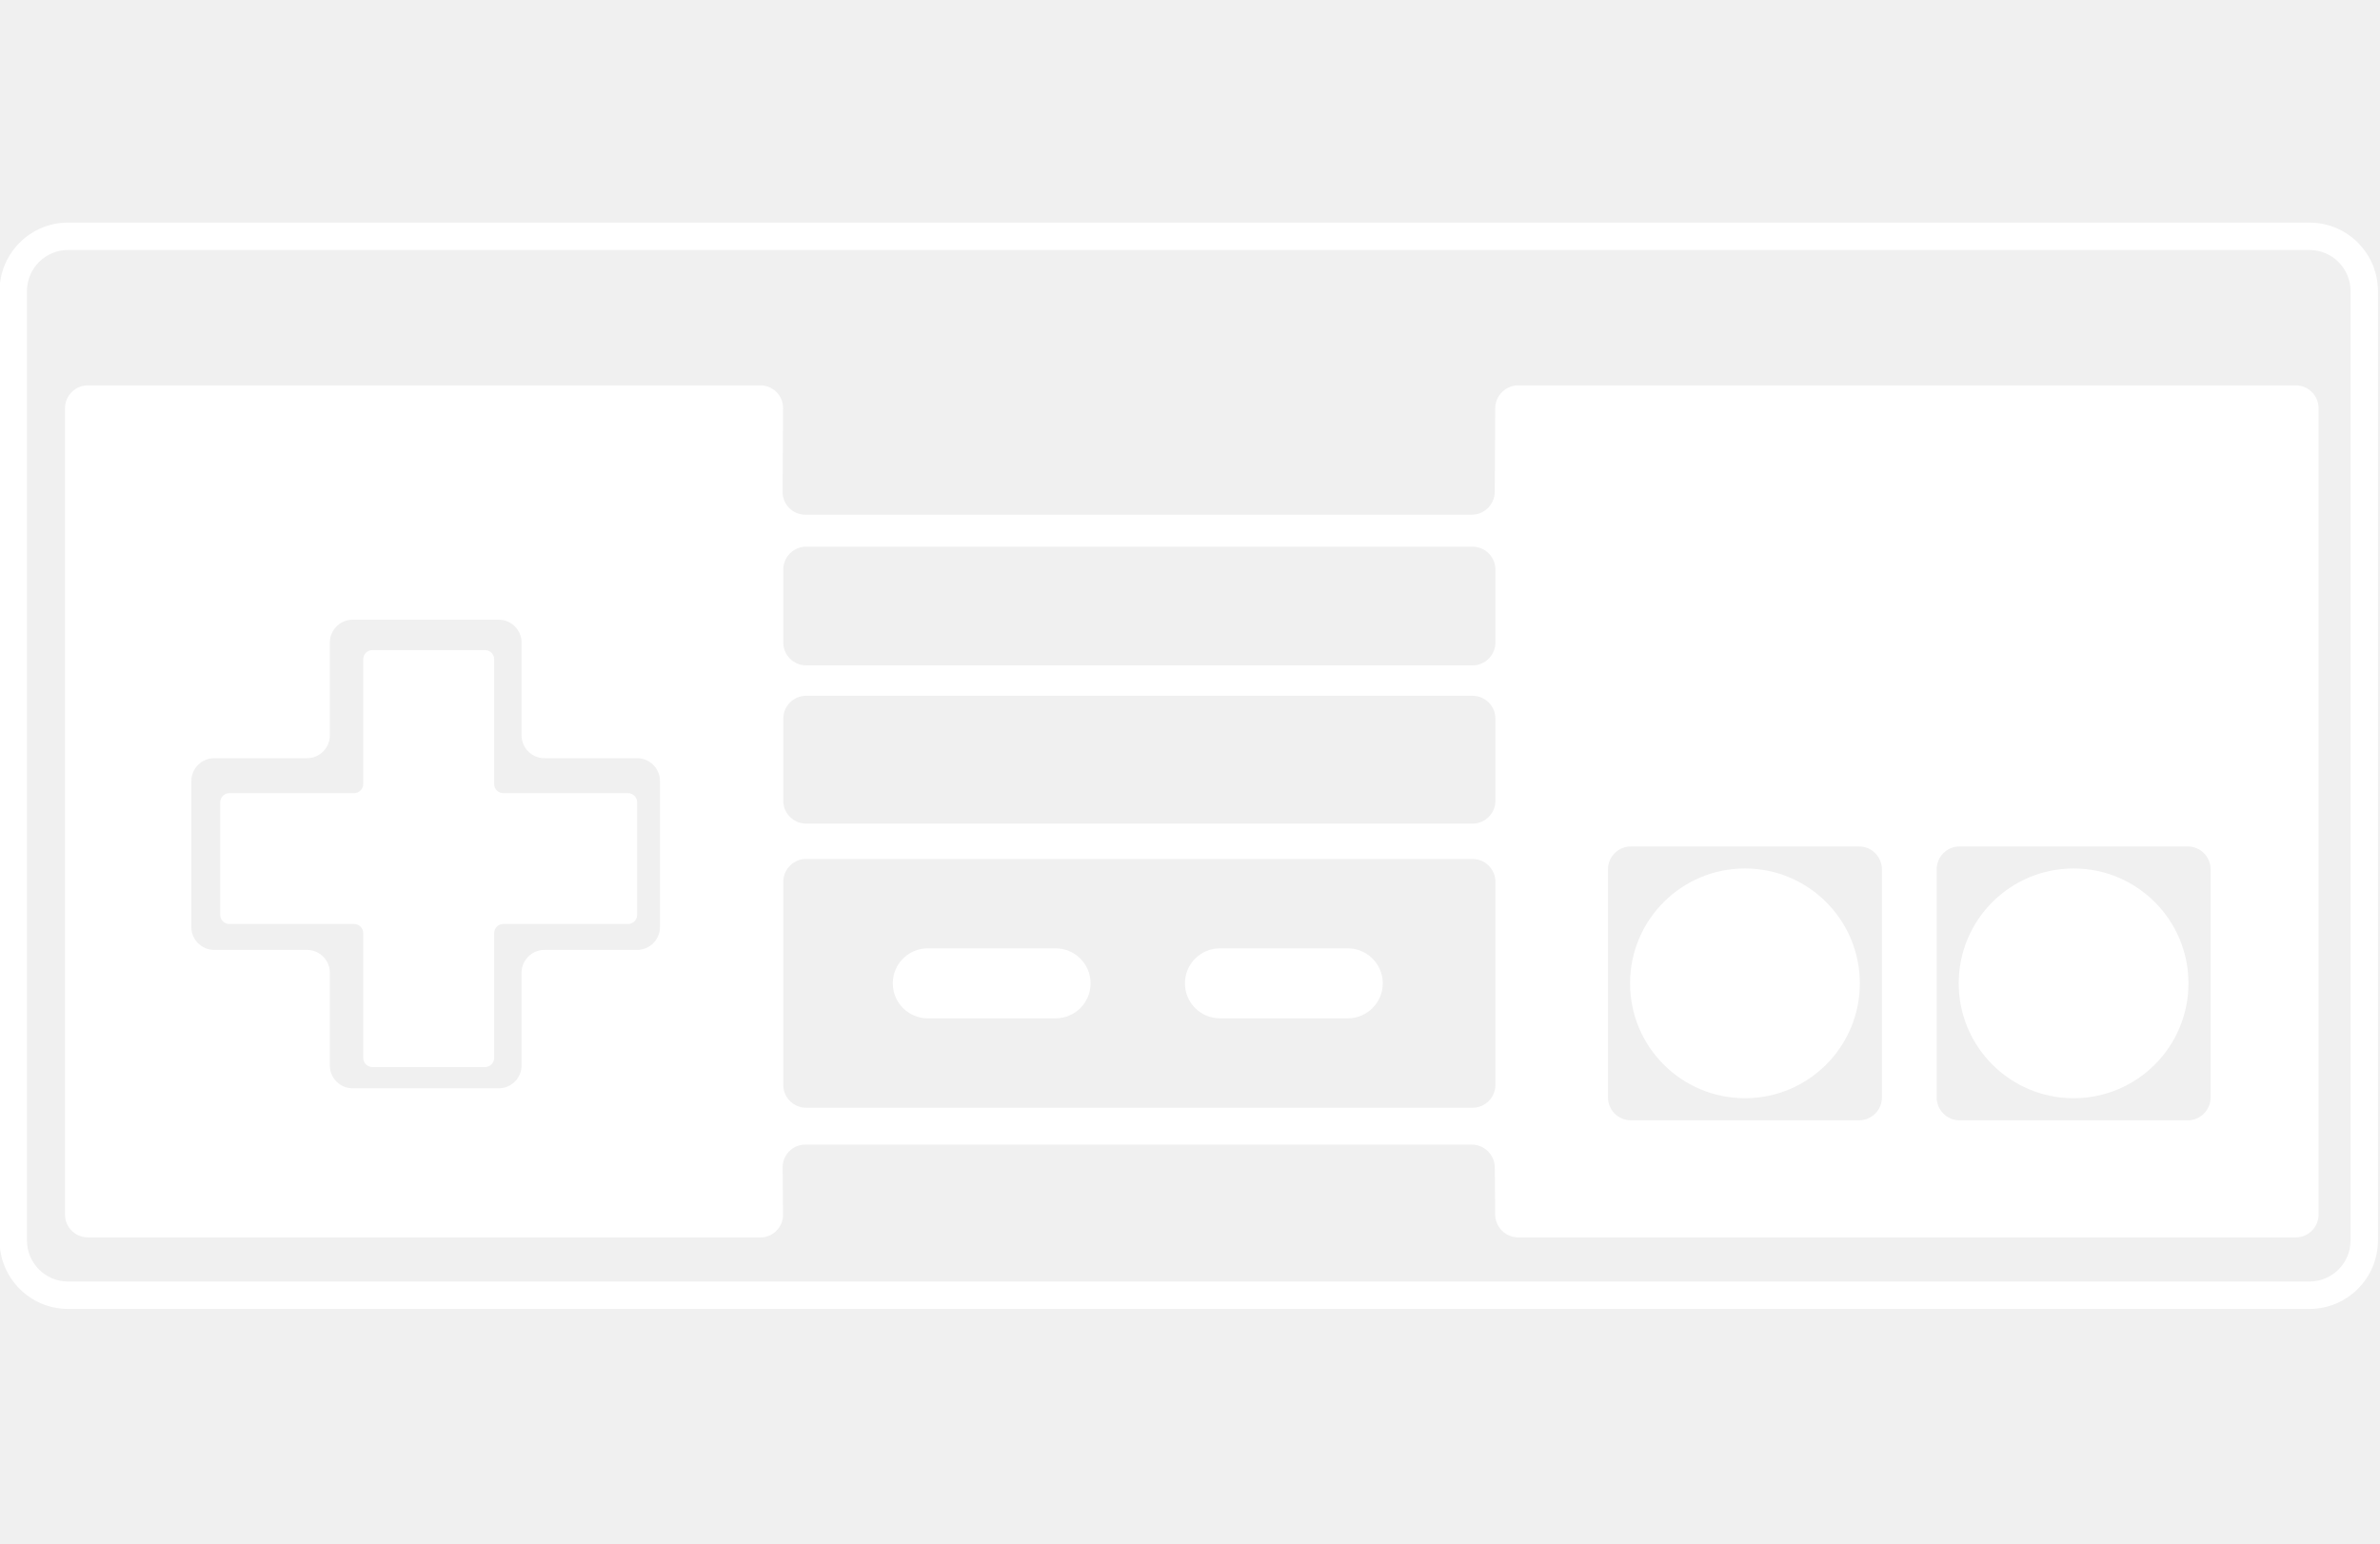
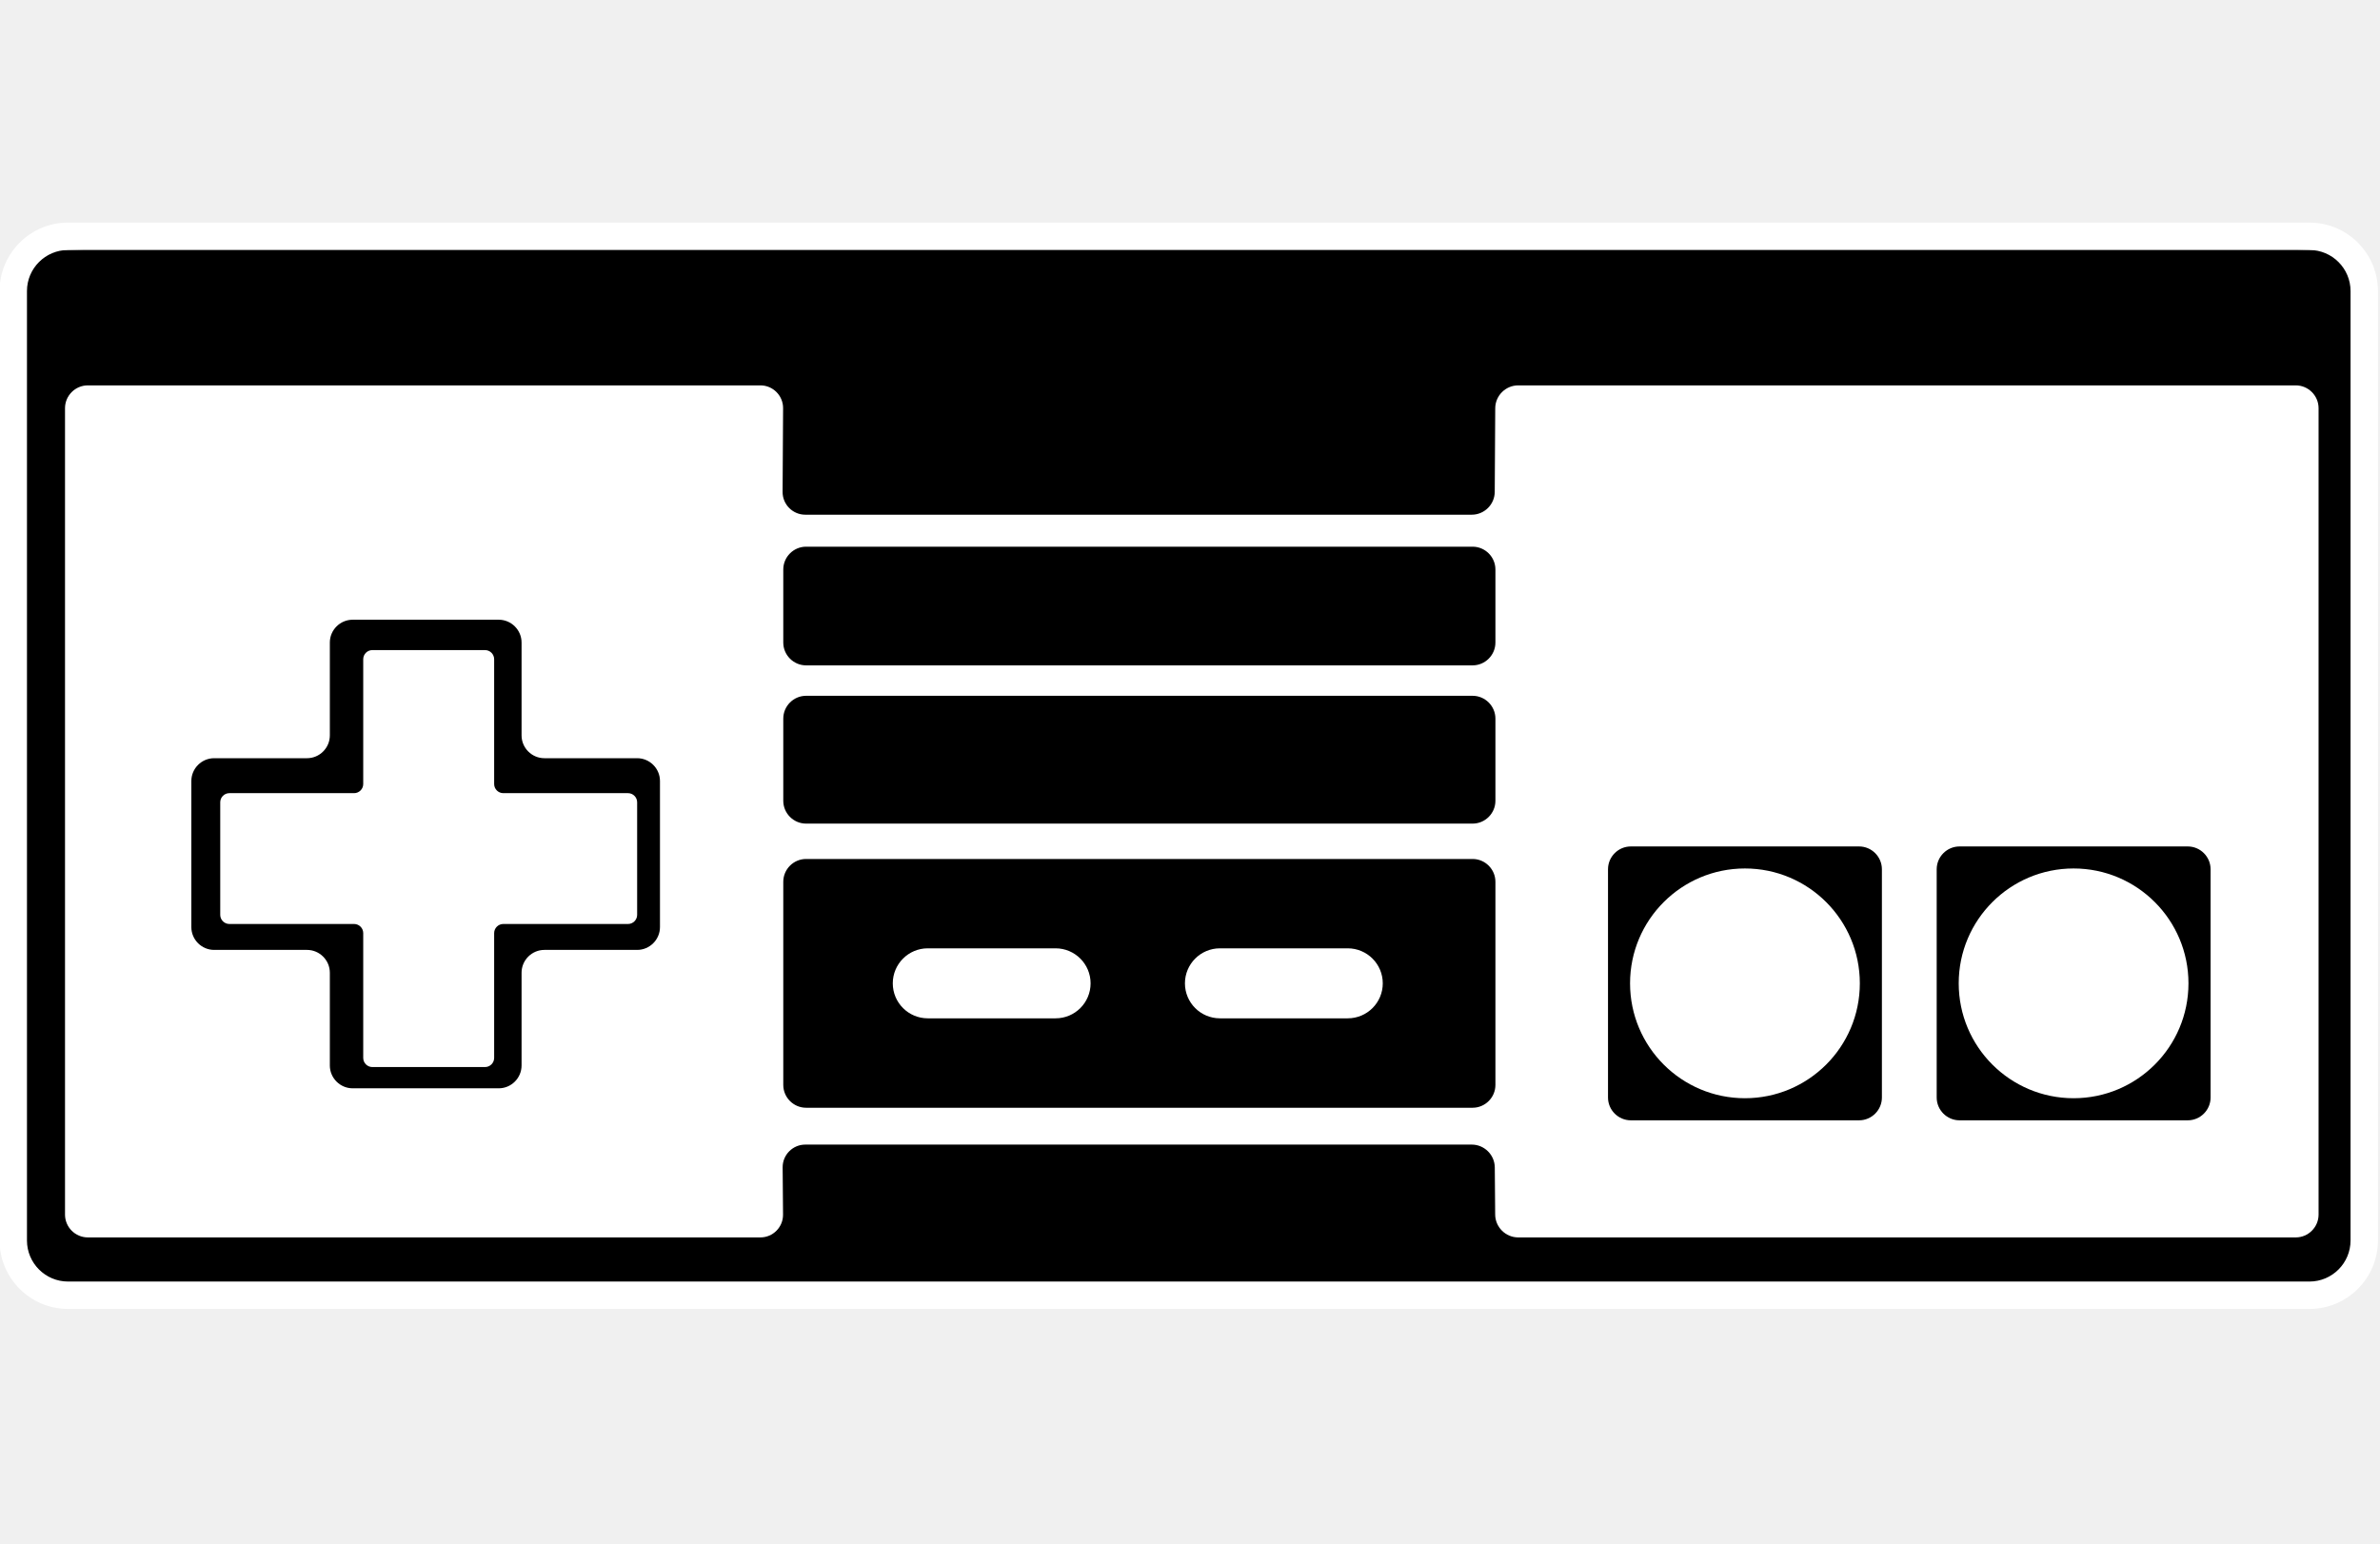
<svg xmlns="http://www.w3.org/2000/svg" width="37" height="24" version="1.1" viewBox="0 0 27.75 18" id="svg160">
  <defs id="defs68">
    <symbol id="v" overflow="visible">
      <path d="M 6.734,-0.406 C 6.379,-0.219 6.016,-0.082 5.641,0 5.266,0.094 4.875,0.141 4.469,0.141 3.25,0.141 2.281,-0.195 1.562,-0.875 0.852,-1.562 0.5,-2.488 0.5,-3.656 c 0,-1.164 0.352,-2.086 1.062,-2.766 0.719,-0.688 1.688,-1.031 2.906,-1.031 0.406,0 0.797,0.047 1.172,0.141 0.375,0.086 0.738,0.219 1.094,0.406 v 1.516 C 6.379,-5.629 6.031,-5.805 5.688,-5.922 5.352,-6.035 5,-6.094 4.625,-6.094 c -0.68,0 -1.211,0.219 -1.594,0.656 -0.387,0.43 -0.578,1.023 -0.578,1.781 0,0.762 0.191,1.359 0.578,1.797 0.383,0.43 0.914,0.641 1.594,0.641 0.375,0 0.727,-0.055 1.062,-0.172 0.344,-0.113 0.691,-0.289 1.047,-0.531 z" id="path2" />
    </symbol>
    <symbol id="b" overflow="visible">
      <path d="M 4.922,-4 C 4.766,-4.07 4.609,-4.125 4.453,-4.156 4.305,-4.188 4.16,-4.203 4.016,-4.203 c -0.461,0 -0.812,0.148 -1.062,0.438 -0.242,0.281 -0.359,0.695 -0.359,1.234 v 2.531 h -1.75 v -5.5 h 1.75 v 0.906 c 0.227,-0.352 0.488,-0.613 0.781,-0.781 0.289,-0.164 0.645,-0.25 1.062,-0.25 0.051,0 0.109,0.008 0.172,0.016 0.07,0 0.176,0.008 0.312,0.016 z" id="path5" />
    </symbol>
    <symbol id="a" overflow="visible">
      <path d="m 6.328,-2.766 v 0.5 H 2.219 c 0.039,0.418 0.188,0.73 0.438,0.938 0.258,0.199 0.617,0.297 1.078,0.297 0.375,0 0.754,-0.051 1.141,-0.156 0.383,-0.113 0.781,-0.281 1.188,-0.5 v 1.359 c -0.406,0.156 -0.82,0.273 -1.234,0.344 -0.418,0.082 -0.836,0.125 -1.25,0.125 -1,0 -1.777,-0.25 -2.328,-0.75 -0.543,-0.508 -0.812,-1.223 -0.812,-2.141 0,-0.895 0.27,-1.598 0.812,-2.109 0.539,-0.508 1.285,-0.766 2.234,-0.766 0.852,0 1.539,0.262 2.062,0.781 0.52,0.523 0.781,1.215 0.781,2.078 z M 4.516,-3.344 c 0,-0.332 -0.102,-0.598 -0.297,-0.797 -0.188,-0.207 -0.438,-0.312 -0.75,-0.312 -0.344,0 -0.621,0.094 -0.828,0.281 -0.211,0.188 -0.344,0.465 -0.406,0.828 z" id="path8" />
    </symbol>
    <symbol id="d" overflow="visible">
      <path d="m 3.312,-2.469 c -0.375,0 -0.656,0.062 -0.844,0.188 -0.18,0.125 -0.266,0.309 -0.266,0.547 0,0.219 0.07,0.391 0.219,0.516 0.156,0.125 0.363,0.188 0.625,0.188 0.332,0 0.609,-0.113 0.828,-0.344 0.227,-0.238 0.344,-0.535 0.344,-0.891 V -2.469 Z M 5.984,-3.141 V -8e-5 H 4.219 v -0.812 C 3.977,-0.477 3.711,-0.234 3.422,-0.078 3.129,0.066 2.77,0.141 2.344,0.141 c -0.562,0 -1.023,-0.164 -1.375,-0.5 -0.355,-0.332 -0.531,-0.758 -0.531,-1.281 0,-0.645 0.219,-1.117 0.656,-1.422 0.445,-0.301 1.145,-0.453 2.094,-0.453 h 1.031 v -0.141 c 0,-0.281 -0.109,-0.484 -0.328,-0.609 -0.219,-0.125 -0.562,-0.188 -1.031,-0.188 -0.375,0 -0.727,0.039 -1.047,0.109 -0.324,0.074 -0.625,0.184 -0.906,0.328 v -1.328 c 0.383,-0.094 0.766,-0.16 1.141,-0.203 0.375,-0.051 0.754,-0.078 1.141,-0.078 0.988,0 1.703,0.199 2.141,0.594 0.438,0.387 0.656,1.016 0.656,1.891 z" id="path11" />
    </symbol>
    <symbol id="c" overflow="visible">
      <path d="M 2.766,-7.047 V -5.5 h 1.812 v 1.266 H 2.766 v 2.328 c 0,0.25 0.047,0.422 0.141,0.516 0.102,0.094 0.305,0.141 0.609,0.141 h 0.906 v 1.25 h -1.516 c -0.688,0 -1.18,-0.145 -1.469,-0.438 -0.293,-0.289 -0.438,-0.781 -0.438,-1.469 v -2.328 h -0.875 v -1.266 h 0.875 v -1.547 z" id="path14" />
    </symbol>
    <symbol id="g" overflow="visible">
      <path d="M 4.578,-4.688 V -7.641 H 6.344 V 0 H 4.578 v -0.797 c -0.242,0.324 -0.508,0.562 -0.797,0.719 -0.293,0.145 -0.633,0.219 -1.016,0.219 -0.68,0 -1.234,-0.266 -1.672,-0.797 -0.43,-0.539 -0.641,-1.238 -0.641,-2.094 0,-0.844 0.211,-1.531 0.641,-2.062 0.438,-0.539 0.992,-0.812 1.672,-0.812 0.383,0 0.723,0.078 1.016,0.234 0.289,0.148 0.555,0.383 0.797,0.703 z m -1.156,3.547 c 0.375,0 0.66,-0.133 0.859,-0.406 0.195,-0.27 0.297,-0.672 0.297,-1.203 0,-0.52 -0.102,-0.914 -0.297,-1.188 C 4.082,-4.207 3.797,-4.344 3.422,-4.344 c -0.375,0 -0.664,0.137 -0.859,0.406 -0.199,0.273 -0.297,0.668 -0.297,1.188 0,0.531 0.098,0.934 0.297,1.203 0.195,0.273 0.484,0.406 0.859,0.406 z" id="path17" />
    </symbol>
    <symbol id="j" overflow="visible">
      <path d="m 3.766,-1.141 c 0.375,0 0.66,-0.133 0.859,-0.406 0.195,-0.27 0.297,-0.672 0.297,-1.203 0,-0.52 -0.102,-0.914 -0.297,-1.188 C 4.426,-4.207 4.141,-4.344 3.766,-4.344 c -0.375,0 -0.668,0.141 -0.875,0.422 -0.199,0.273 -0.297,0.664 -0.297,1.172 0,0.523 0.098,0.922 0.297,1.203 0.207,0.273 0.5,0.406 0.875,0.406 z M 2.594,-4.688 c 0.25,-0.32 0.52,-0.555 0.812,-0.703 0.289,-0.156 0.629,-0.234 1.016,-0.234 0.676,0 1.227,0.273 1.656,0.812 0.438,0.531 0.656,1.219 0.656,2.062 0,0.855 -0.219,1.555 -0.656,2.094 C 5.648,-0.125 5.098,0.141 4.422,0.141 4.035,0.141 3.695,0.066 3.406,-0.078 3.113,-0.234 2.844,-0.473 2.594,-0.797 V 6e-5 h -1.75 v -7.641 h 1.75 z" id="path20" />
    </symbol>
    <symbol id="f" overflow="visible">
      <path d="m 0.125,-5.5 h 1.75 L 3.359,-1.766 4.609,-5.5 H 6.375 L 4.062,0.516 C 3.82,1.129 3.547,1.555 3.234,1.797 2.93,2.047 2.523,2.172 2.016,2.172 H 1 V 1.016 h 0.562 C 1.852,1.016 2.066,0.969 2.203,0.875 2.336,0.781 2.441,0.609 2.516,0.359 L 2.578,0.219 Z" id="path23" />
    </symbol>
    <symbol id="i" overflow="visible">
      <path d="m 3.609,-4.078 c 0.395,0 0.676,-0.07 0.844,-0.219 0.176,-0.145 0.266,-0.391 0.266,-0.734 0,-0.332 -0.09,-0.566 -0.266,-0.703 C 4.285,-5.879 4.004,-5.953 3.609,-5.953 H 2.813 v 1.875 z M 2.813,-2.766 V 0 h -1.891 v -7.328 h 2.891 c 0.957,0 1.66,0.164 2.109,0.484 0.457,0.324 0.688,0.84 0.688,1.547 0,0.48 -0.121,0.875 -0.359,1.188 -0.23,0.312 -0.586,0.543 -1.062,0.688 0.258,0.062 0.492,0.199 0.703,0.406 0.207,0.199 0.414,0.512 0.625,0.938 L 7.531,3e-5 h -2 l -0.906,-1.812 c -0.18,-0.375 -0.359,-0.625 -0.547,-0.75 C 3.898,-2.695 3.656,-2.766 3.344,-2.766 Z" id="path26" />
    </symbol>
    <symbol id="h" overflow="visible">
      <path d="M 6.375,-3.344 V 0 H 4.594 v -2.562 c 0,-0.469 -0.012,-0.789 -0.031,-0.969 C 4.539,-3.719 4.504,-3.852 4.453,-3.938 4.391,-4.051 4.297,-4.141 4.172,-4.203 4.055,-4.266 3.926,-4.297 3.781,-4.297 c -0.367,0 -0.656,0.141 -0.875,0.422 -0.211,0.281 -0.312,0.672 -0.312,1.172 V 1e-5 h -1.75 v -5.5 h 1.75 v 0.812 c 0.27,-0.32 0.551,-0.555 0.844,-0.703 0.301,-0.156 0.633,-0.234 1,-0.234 0.625,0 1.102,0.199 1.438,0.594 0.332,0.387 0.5,0.949 0.5,1.688 z" id="path29" />
    </symbol>
    <symbol id="u" overflow="visible">
      <path d="m 2.812,-5.891 v 4.469 h 0.672 c 0.77,0 1.359,-0.191 1.766,-0.578 0.414,-0.383 0.625,-0.941 0.625,-1.672 0,-0.727 -0.203,-1.281 -0.609,-1.656 -0.406,-0.375 -1,-0.562 -1.781,-0.562 z M 0.922,-7.328 h 1.984 c 1.113,0 1.941,0.086 2.484,0.25 0.551,0.156 1.02,0.422 1.406,0.797 0.344,0.336 0.598,0.719 0.766,1.156 0.164,0.43 0.25,0.914 0.25,1.453 0,0.555 -0.086,1.047 -0.25,1.484 C 7.395,-1.758 7.141,-1.379 6.797,-1.047 6.398,-0.66 5.926,-0.391 5.375,-0.234 4.832,-0.078 4.008,-4e-5 2.906,-4e-5 H 0.922 Z" id="path32" />
    </symbol>
    <symbol id="t" overflow="visible">
      <path d="m 0.844,-5.5 h 1.75 V 0 h -1.75 z m 0,-2.141 h 1.75 v 1.438 h -1.75 z" id="path35" />
    </symbol>
    <symbol id="s" overflow="visible">
      <path d="m 5.141,-5.328 v 1.344 c -0.375,-0.156 -0.742,-0.27 -1.094,-0.344 -0.355,-0.082 -0.684,-0.125 -0.984,-0.125 -0.336,0 -0.586,0.043 -0.75,0.125 -0.168,0.086 -0.25,0.211 -0.25,0.375 0,0.148 0.062,0.258 0.188,0.328 0.125,0.074 0.344,0.133 0.656,0.172 l 0.312,0.031 c 0.906,0.117 1.508,0.309 1.812,0.578 0.312,0.262 0.469,0.668 0.469,1.219 0,0.594 -0.219,1.039 -0.656,1.328 -0.43,0.293 -1.07,0.438 -1.922,0.438 -0.367,0 -0.742,-0.031 -1.125,-0.094 -0.387,-0.051 -0.781,-0.133 -1.188,-0.25 v -1.328 c 0.344,0.168 0.695,0.293 1.062,0.375 0.375,0.086 0.75,0.125 1.125,0.125 0.344,0 0.602,-0.047 0.781,-0.141 0.176,-0.094 0.266,-0.234 0.266,-0.422 0,-0.156 -0.062,-0.27 -0.188,-0.344 C 3.539,-2.019 3.301,-2.082 2.937,-2.125 L 2.641,-2.156 c -0.781,-0.102 -1.336,-0.285 -1.656,-0.547 -0.312,-0.258 -0.469,-0.66 -0.469,-1.203 0,-0.582 0.195,-1.016 0.594,-1.297 0.406,-0.281 1.02,-0.422 1.844,-0.422 0.32,0 0.66,0.027 1.016,0.078 0.363,0.043 0.754,0.117 1.172,0.219 z" id="path38" />
    </symbol>
    <symbol id="r" overflow="visible">
      <path d="m 4.453,-7.641 v 1.156 H 3.484 c -0.25,0 -0.422,0.047 -0.516,0.141 -0.094,0.094 -0.141,0.25 -0.141,0.469 v 0.375 h 1.5 v 1.266 h -1.5 V -3e-5 h -1.766 v -4.234 h -0.875 v -1.266 h 0.875 v -0.375 c 0,-0.602 0.164,-1.047 0.5,-1.328 0.332,-0.289 0.848,-0.438 1.547,-0.438 z" id="path41" />
    </symbol>
    <symbol id="e" overflow="visible">
      <path d="m 3.453,-4.375 c -0.387,0 -0.684,0.141 -0.891,0.422 -0.199,0.281 -0.297,0.684 -0.297,1.203 0,0.531 0.098,0.938 0.297,1.219 0.207,0.281 0.504,0.422 0.891,0.422 0.383,0 0.676,-0.141 0.875,-0.422 0.207,-0.281 0.312,-0.688 0.312,-1.219 0,-0.52 -0.105,-0.922 -0.312,-1.203 C 4.129,-4.234 3.836,-4.375 3.453,-4.375 Z m 0,-1.25 c 0.945,0 1.688,0.258 2.219,0.766 0.531,0.512 0.797,1.215 0.797,2.109 0,0.906 -0.266,1.617 -0.797,2.125 -0.531,0.512 -1.273,0.766 -2.219,0.766 -0.949,0 -1.688,-0.254 -2.219,-0.766 -0.531,-0.508 -0.797,-1.219 -0.797,-2.125 0,-0.895 0.266,-1.598 0.797,-2.109 C 1.766,-5.367 2.504,-5.625 3.453,-5.625 Z" id="path44" />
    </symbol>
    <symbol id="q" overflow="visible">
      <path d="m 5.938,-4.578 c 0.219,-0.344 0.477,-0.602 0.781,-0.781 0.312,-0.176 0.648,-0.266 1.016,-0.266 0.633,0 1.113,0.199 1.438,0.594 0.332,0.387 0.5,0.949 0.5,1.688 V 8e-5 h -1.766 v -2.859 -0.125 c 0.008,-0.051 0.016,-0.117 0.016,-0.203 0,-0.395 -0.059,-0.676 -0.172,-0.844 -0.117,-0.176 -0.305,-0.266 -0.562,-0.266 -0.336,0 -0.594,0.137 -0.781,0.406 -0.18,0.273 -0.266,0.668 -0.266,1.188 V 4e-5 h -1.766 v -2.859 c 0,-0.613 -0.055,-1.004 -0.156,-1.172 -0.105,-0.176 -0.293,-0.266 -0.562,-0.266 -0.336,0 -0.594,0.141 -0.781,0.422 -0.188,0.273 -0.281,0.664 -0.281,1.172 V 0 h -1.766 v -5.5 h 1.766 v 0.812 c 0.219,-0.312 0.469,-0.547 0.75,-0.703 0.281,-0.156 0.586,-0.234 0.922,-0.234 0.383,0 0.719,0.094 1,0.281 0.289,0.18 0.516,0.434 0.672,0.766 z" id="path47" />
    </symbol>
    <symbol id="p" overflow="visible">
      <path d="M 6.375,-3.344 V 0 H 4.594 v -2.547 c 0,-0.477 -0.012,-0.805 -0.031,-0.984 C 4.539,-3.719 4.504,-3.852 4.453,-3.938 4.391,-4.051 4.297,-4.141 4.172,-4.203 4.055,-4.266 3.926,-4.297 3.781,-4.297 c -0.367,0 -0.656,0.141 -0.875,0.422 -0.211,0.281 -0.312,0.672 -0.312,1.172 V -2e-5 h -1.75 v -7.641 h 1.75 v 2.953 c 0.27,-0.32 0.551,-0.555 0.844,-0.703 0.301,-0.156 0.633,-0.234 1,-0.234 0.625,0 1.102,0.199 1.438,0.594 0.332,0.387 0.5,0.949 0.5,1.688 z" id="path50" />
    </symbol>
    <symbol id="o" overflow="visible">
      <path d="m 0.922,-7.328 h 2.109 l 2.672,5.031 v -5.031 h 1.781 V 0 H 5.375 L 2.719,-5.031 V 0 h -1.797 z" id="path53" />
    </symbol>
    <symbol id="n" overflow="visible">
      <path d="M 0.781,-2.141 V -5.5 h 1.766 v 0.562 1.109 0.906 c 0,0.438 0.008,0.758 0.031,0.953 0.02,0.199 0.055,0.34 0.109,0.422 0.07,0.117 0.164,0.203 0.281,0.266 0.125,0.062 0.258,0.094 0.406,0.094 0.363,0 0.648,-0.141 0.859,-0.422 0.207,-0.281 0.312,-0.672 0.312,-1.172 v -2.719 h 1.766 v 5.5 h -1.766 v -0.797 c -0.262,0.324 -0.543,0.562 -0.844,0.719 -0.293,0.145 -0.617,0.219 -0.969,0.219 -0.637,0 -1.121,-0.191 -1.453,-0.578 -0.336,-0.395 -0.5,-0.961 -0.5,-1.703 z" id="path56" />
    </symbol>
    <symbol id="m" overflow="visible">
      <path d="m 0.922,-7.328 h 3.141 c 0.926,0 1.641,0.211 2.141,0.625 0.5,0.418 0.75,1.008 0.75,1.766 0,0.773 -0.25,1.367 -0.75,1.781 -0.5,0.406 -1.215,0.609 -2.141,0.609 h -1.25 V -2e-5 h -1.891 z m 1.891,1.375 v 2.047 h 1.047 c 0.363,0 0.645,-0.086 0.844,-0.266 0.195,-0.176 0.297,-0.43 0.297,-0.766 0,-0.32 -0.102,-0.57 -0.297,-0.75 C 4.504,-5.863 4.223,-5.953 3.859,-5.953 Z" id="path59" />
    </symbol>
    <symbol id="l" overflow="visible">
      <path d="m 0.844,-5.5 h 1.75 v 5.406 c 0,0.727 -0.18,1.285 -0.531,1.672 C 1.719,1.973 1.207,2.172 0.531,2.172 h -0.859 v -1.156 h 0.297 c 0.332,0 0.562,-0.078 0.688,-0.234 0.125,-0.148 0.188,-0.438 0.188,-0.875 z m 0,-2.141 h 1.75 v 1.438 h -1.75 z" id="path62" />
    </symbol>
    <symbol id="k" overflow="visible">
      <path d="m 5.281,-5.328 v 1.438 C 5.039,-4.055 4.801,-4.176 4.562,-4.25 c -0.242,-0.082 -0.492,-0.125 -0.75,-0.125 -0.492,0 -0.871,0.148 -1.141,0.438 -0.273,0.281 -0.406,0.68 -0.406,1.188 0,0.523 0.133,0.93 0.406,1.219 0.27,0.281 0.648,0.422 1.141,0.422 0.281,0 0.539,-0.039 0.781,-0.125 0.25,-0.082 0.477,-0.203 0.688,-0.359 v 1.438 C 5.008,-0.062 4.727,0.008 4.437,0.063 4.156,0.113 3.875,0.141 3.594,0.141 c -0.992,0 -1.766,-0.254 -2.328,-0.766 -0.555,-0.508 -0.828,-1.219 -0.828,-2.125 0,-0.895 0.273,-1.598 0.828,-2.109 0.562,-0.508 1.336,-0.766 2.328,-0.766 0.289,0 0.57,0.027 0.844,0.078 0.281,0.055 0.562,0.125 0.844,0.219 z" id="path65" />
    </symbol>
  </defs>
+   <rect style="fill:#000000;stroke-width:0.75" id="rect213" width="27.263" height="12.197" x="0.249" y="2.868" rx="5.313" ry="0.08" />
  <g id="g158" transform="matrix(0.05293993,0,0,0.05293993,-4.668496,-6.026489)" style="fill:#ffffff">
    <path d="M 596.83,402.15 H 103.17 c -8.316,0 -15.082,-6.766 -15.082,-15.082 v -209.12 c 0,-8.316 6.766,-15.082 15.082,-15.082 h 493.66 c 8.316,0 15.082,6.766 15.082,15.082 v 209.12 c 0,8.316 -6.766,15.082 -15.082,15.082 z M 103.17,168.9 c -4.988,0 -9.047,4.059 -9.047,9.047 v 209.12 c 0,4.988 4.059,9.047 9.047,9.047 h 493.66 c 4.988,0 9.047,-4.059 9.047,-9.047 v -209.12 c 0,-4.988 -4.059,-9.047 -9.047,-9.047 z" id="path70" style="fill:#ffffff" />
    <path d="m 226.5,288.54 c 1.105,0 2.012,0.906 2.012,2.012 v 24.793 c 0,1.105 -0.906,2.012 -2.012,2.012 h -27.469 c -1.105,0 -2.012,0.906 -2.012,2.012 v 27.488 c 0,1.105 -0.906,2.012 -2.012,2.012 h -24.812 c -1.105,0 -2.012,-0.906 -2.012,-2.012 v -27.488 c 0,-1.105 -0.906,-2.012 -2.012,-2.012 h -27.469 c -1.105,0 -2.012,-0.906 -2.012,-2.012 v -24.793 c 0,-1.105 0.906,-2.012 2.012,-2.012 h 27.469 c 1.105,0 2.012,-0.906 2.012,-2.012 v -27.488 c 0,-1.105 0.906,-2.012 2.012,-2.012 h 24.812 c 1.105,0 2.012,0.906 2.012,2.012 v 27.488 c 0,1.105 0.906,2.012 2.012,2.012 z" id="path72" style="fill:#ffffff" />
    <path d="m 328.38,330.43 c 0,4.258 -3.449,7.707 -7.707,7.707 h -28.152 c -4.258,0 -7.707,-3.449 -7.707,-7.707 0,-4.258 3.449,-7.711 7.707,-7.711 h 28.152 c 4.258,0.004 7.707,3.457 7.707,7.711 z" id="path74" style="fill:#ffffff" />
    <path d="m 392.73,330.43 c 0,4.258 -3.453,7.707 -7.711,7.707 h -28.152 c -4.258,0 -7.707,-3.449 -7.707,-7.707 0,-4.258 3.449,-7.711 7.707,-7.711 h 28.152 c 4.258,0.004 7.711,3.457 7.711,7.711 z" id="path76" style="fill:#ffffff" />
    <path d="m 497.8,330.43 c 0,13.977 -11.328,25.305 -25.305,25.305 -13.973,0 -25.301,-11.328 -25.301,-25.305 0,-13.973 11.328,-25.301 25.301,-25.301 13.977,0 25.305,11.328 25.305,25.301" id="path78" style="fill:#ffffff" />
    <path d="m 570.18,330.43 c 0,13.977 -11.328,25.305 -25.301,25.305 -13.973,0 -25.301,-11.328 -25.301,-25.305 0,-13.973 11.328,-25.301 25.301,-25.301 13.973,0 25.301,11.328 25.301,25.301" id="path80" style="fill:#ffffff" />
    <path d="m 422.56,198.72 c -2.766,0 -5.043,2.262 -5.059,5.027 l -0.109,18.434 c -0.016,2.766 -2.293,5.027 -5.059,5.027 h -146.79 c -2.766,0 -5.012,-2.262 -4.996,-5.027 l 0.109,-18.434 c 0.016,-2.766 -2.231,-5.027 -4.996,-5.027 h -148.13 c -2.766,0 -5.027,2.262 -5.027,5.027 v 177.62 c 0,2.766 2.262,5.027 5.027,5.027 h 148.13 c 2.766,0 5.008,-2.262 4.984,-5.027 l -0.086,-10.391 c -0.023,-2.766 2.219,-5.027 4.984,-5.027 h 146.79 c 2.766,0 5.047,2.262 5.07,5.027 l 0.086,10.391 c 0.023,2.766 2.305,5.027 5.07,5.027 h 171.25 c 2.766,0 5.027,-2.262 5.027,-5.027 v -177.62 c 0,-2.766 -2.262,-5.027 -5.027,-5.027 z M 233.54,318.04 c 0,2.766 -2.262,5.027 -5.027,5.027 h -20.43 c -2.766,0 -5.027,2.262 -5.027,5.027 v 20.43 c 0,2.766 -2.262,5.027 -5.027,5.027 h -32.172 c -2.766,0 -5.027,-2.262 -5.027,-5.027 v -20.43 c 0,-2.766 -2.262,-5.027 -5.027,-5.027 h -20.449 c -2.766,0 -5.027,-2.262 -5.027,-5.027 v -32.172 c 0,-2.766 2.262,-5.027 5.027,-5.027 h 20.449 c 2.766,0 5.027,-2.262 5.027,-5.027 v -20.449 c 0,-2.766 2.262,-5.027 5.027,-5.027 h 32.172 c 2.766,0 5.027,2.262 5.027,5.027 v 20.449 c 0,2.766 2.262,5.027 5.027,5.027 h 20.43 c 2.766,0 5.027,2.262 5.027,5.027 z m 184,34.766 c 0,2.766 -2.262,5.027 -5.027,5.027 h -146.79 c -2.766,0 -5.027,-2.262 -5.027,-5.027 v -44.742 c 0,-2.766 2.262,-5.027 5.027,-5.027 h 146.79 c 2.766,0 5.027,2.262 5.027,5.027 z m 0,-62.586 c 0,2.766 -2.262,5.027 -5.027,5.027 h -146.79 c -2.766,0 -5.027,-2.262 -5.027,-5.027 v -18.098 c 0,-2.766 2.262,-5.027 5.027,-5.027 h 146.79 c 2.766,0 5.027,2.262 5.027,5.027 z m 0,-34.855 c 0,2.766 -2.262,5.027 -5.027,5.027 h -146.79 c -2.766,0 -5.027,-2.262 -5.027,-5.027 v -16.086 c 0,-2.766 2.262,-5.027 5.027,-5.027 h 146.79 c 2.766,0 5.027,2.262 5.027,5.027 z m 85.121,100.21 c 0,2.766 -2.262,5.027 -5.027,5.027 h -50.27 c -2.766,0 -5.027,-2.262 -5.027,-5.027 v -50.27 c 0,-2.766 2.262,-5.027 5.027,-5.027 h 50.27 c 2.766,0 5.027,2.262 5.027,5.027 z m 72.391,0 c 0,2.766 -2.262,5.027 -5.027,5.027 h -50.27 c -2.766,0 -5.027,-2.262 -5.027,-5.027 v -50.27 c 0,-2.766 2.262,-5.027 5.027,-5.027 h 50.27 c 2.766,0 5.027,2.262 5.027,5.027 z" id="path82" style="fill:#ffffff" />
  </g>
</svg>
